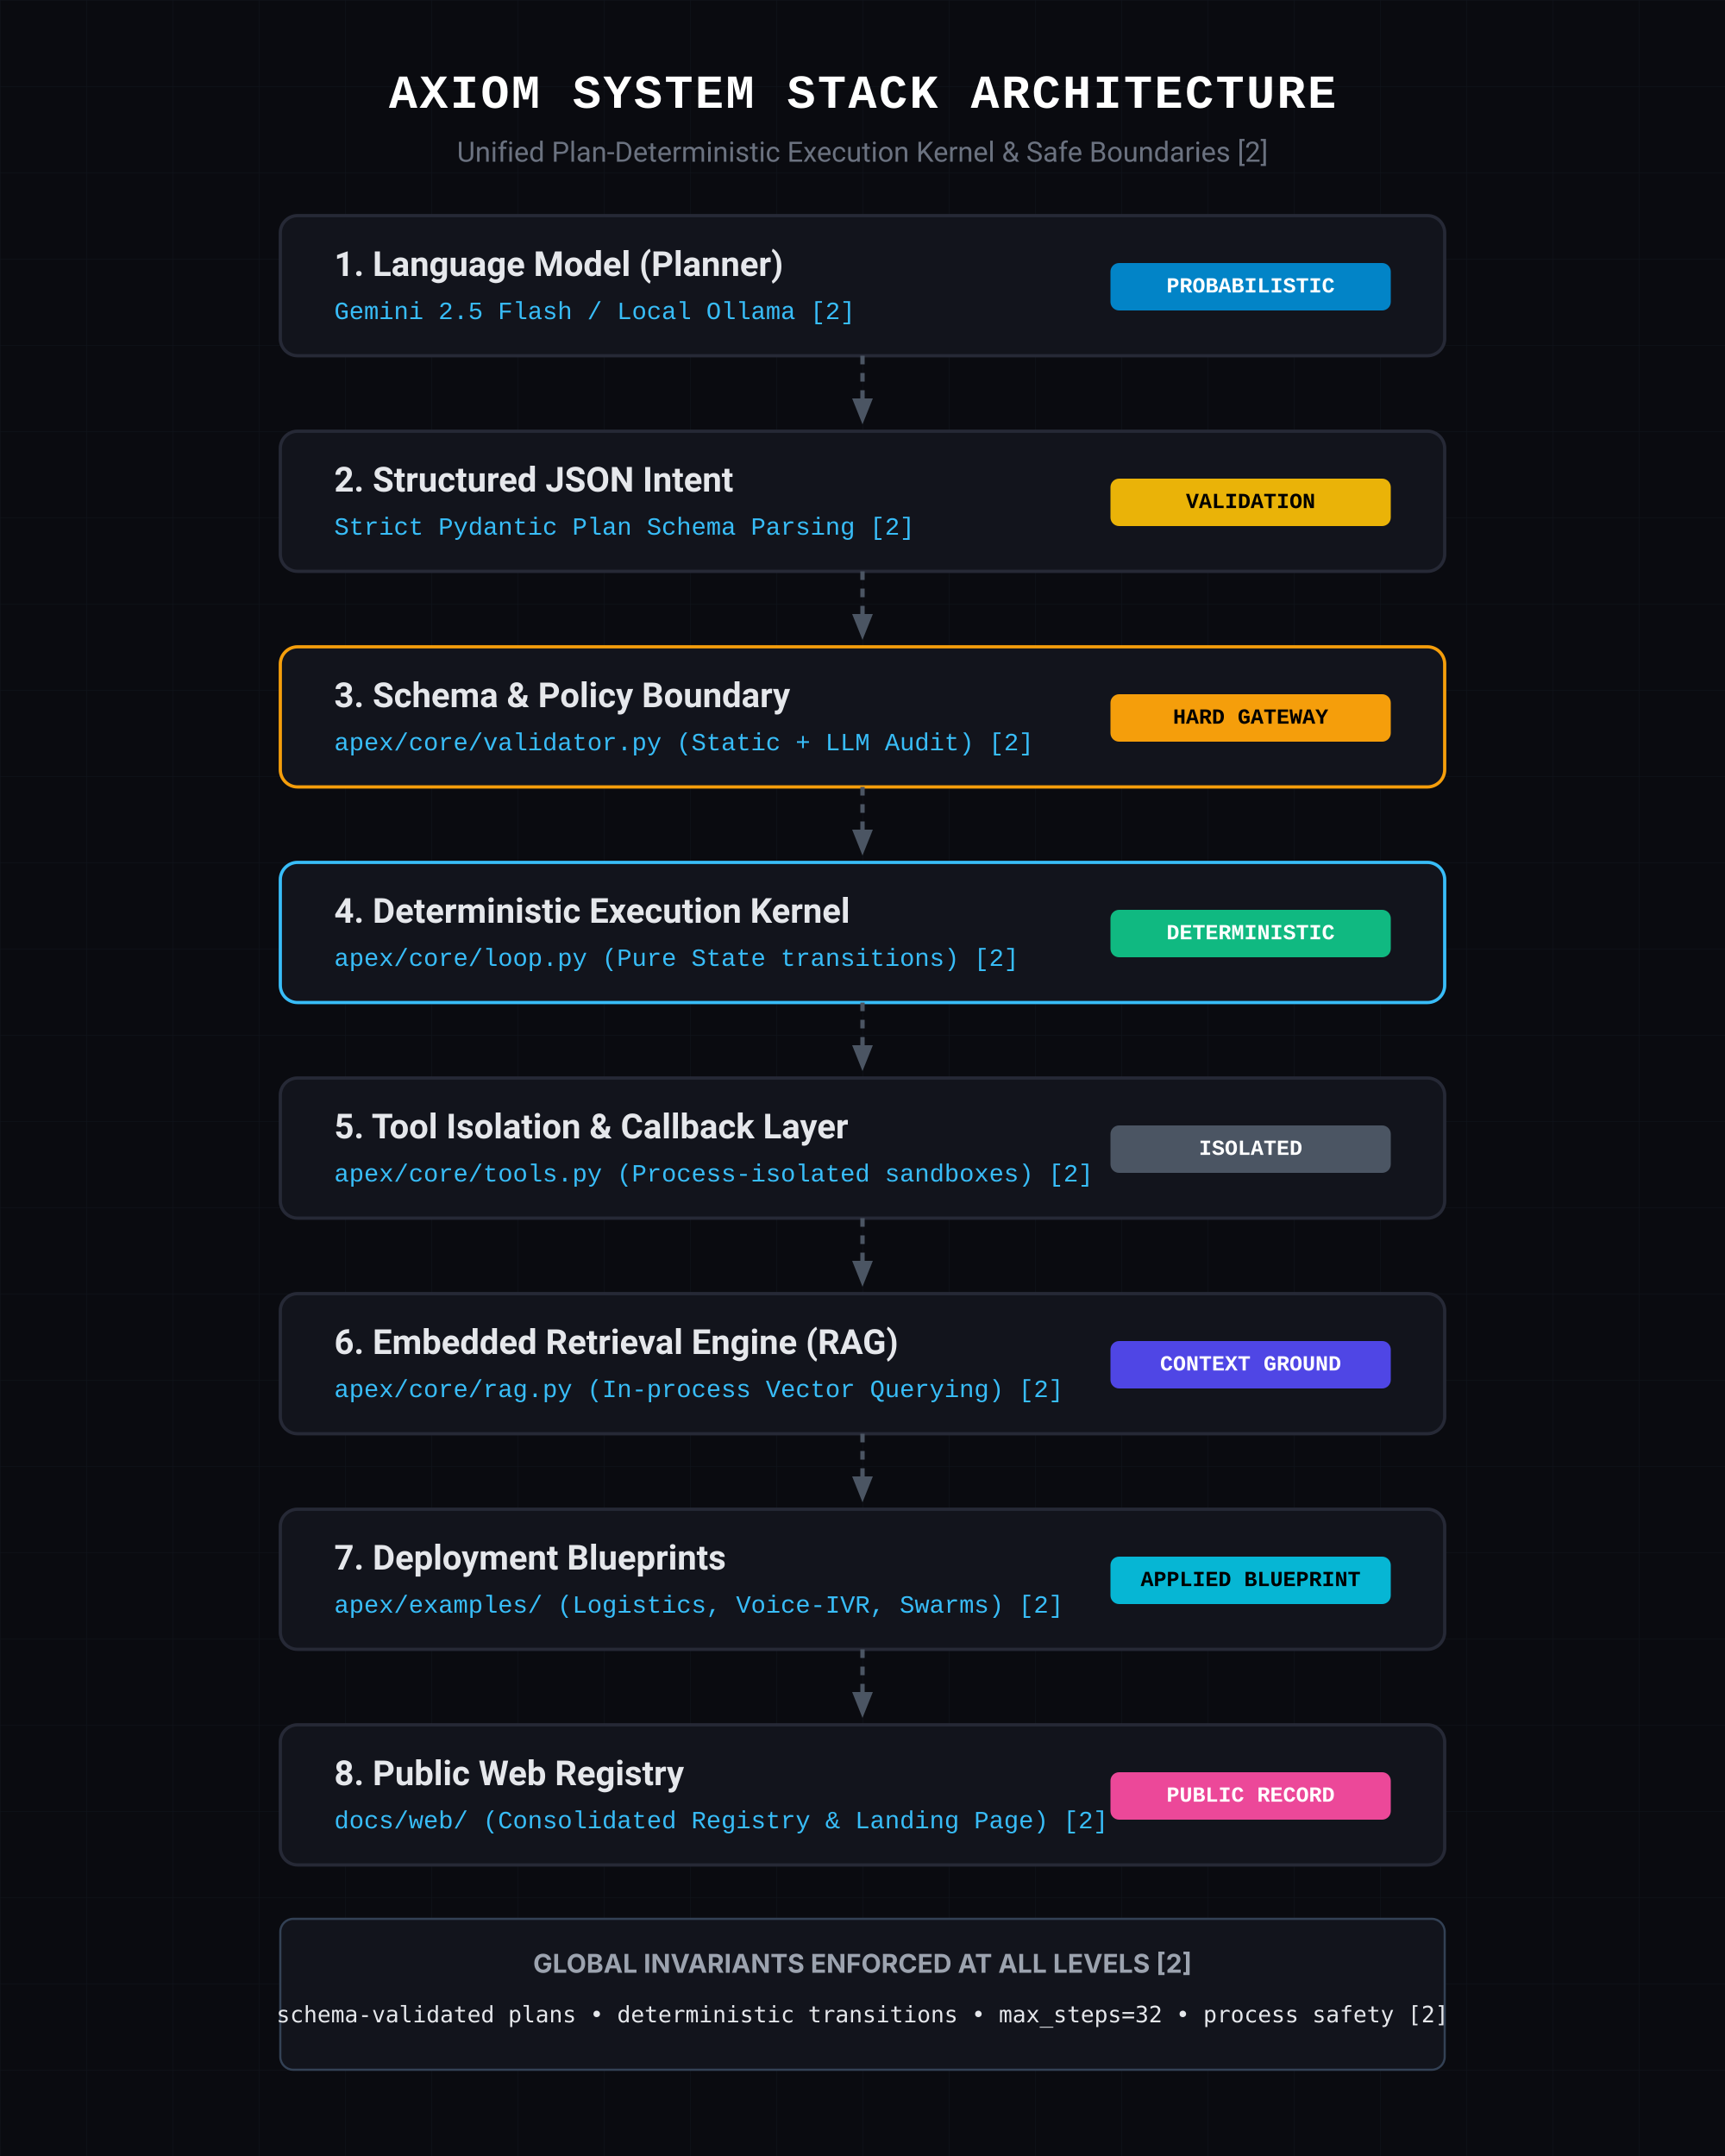
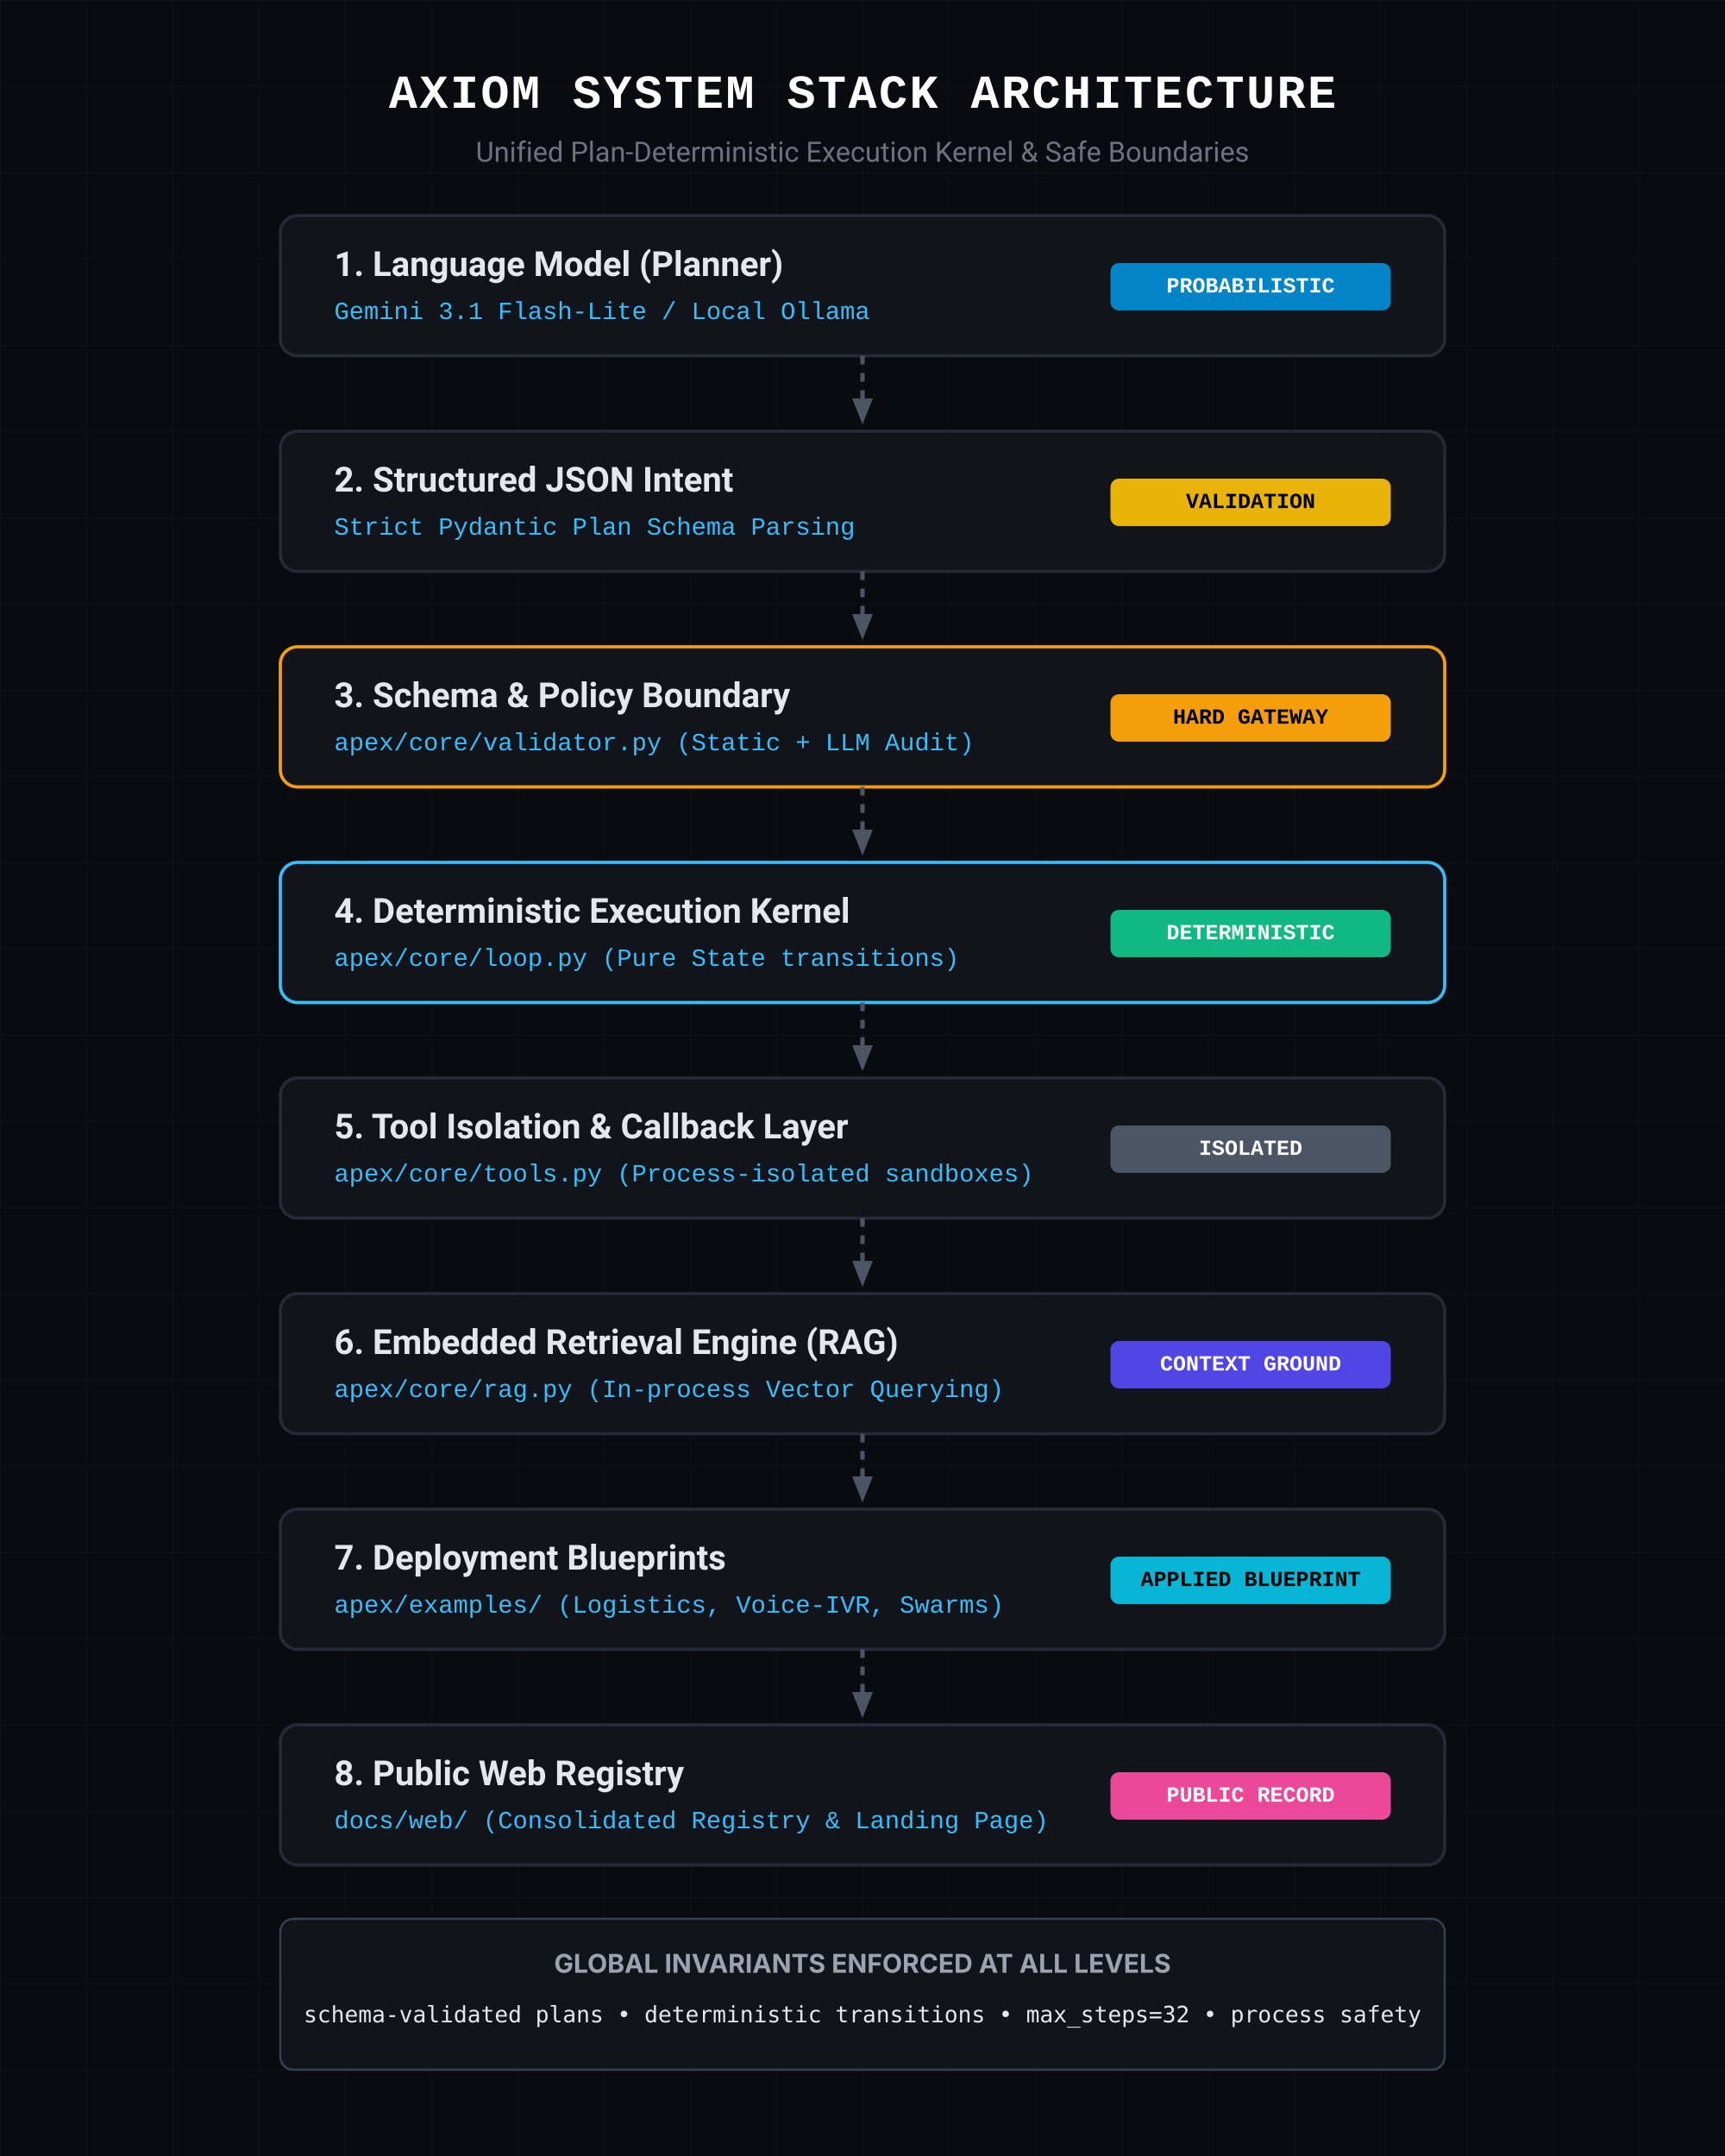
<svg xmlns="http://www.w3.org/2000/svg" viewBox="0 0 800 1000" width="100%" height="100%">
  <style>
    .bg { fill: #0a0b10; }
    .card { fill: #12141c; stroke: #262936; stroke-width: 1.5; rx: 8; ry: 8; }
    .card-active { stroke: #38bdf8; }
    .card-boundary { stroke: #f59e0b; }
    .title { font-family: 'JetBrains Mono', 'Fira Code', 'Courier New', monospace; font-size: 22px; fill: #ffffff; font-weight: bold; letter-spacing: 1px; }
    .subtitle { font-family: -apple-system, BlinkMacSystemFont, "Segoe UI", Roboto, sans-serif; font-size: 13px; fill: #6b7280; }
    .text-label { font-family: -apple-system, BlinkMacSystemFont, "Segoe UI", Roboto, sans-serif; font-size: 16px; fill: #e5e7eb; font-weight: 600; }
    .text-sub { font-family: 'JetBrains Mono', 'Fira Code', 'Courier New', monospace; font-size: 11.5px; fill: #38bdf8; }
    .arrow { stroke: #4b5563; stroke-width: 2; stroke-dasharray: 4 4; fill: none; }
    .arrow-head { fill: #4b5563; }
    .badge { font-family: 'JetBrains Mono', 'Fira Code', 'Courier New', monospace; font-size: 10px; font-weight: bold; }
  </style>
  <rect width="800" height="1000" class="bg" />
  <pattern id="grid" width="40" height="40" patternUnits="userSpaceOnUse">
    <path d="M 40 0 L 0 0 0 40" fill="none" stroke="#1f2937" stroke-width="0.5" opacity="0.3" />
  </pattern>
  <rect width="800" height="1000" fill="url(#grid)" />
  <text x="400" y="50" text-anchor="middle" class="title">AXIOM SYSTEM STACK ARCHITECTURE</text>
-   <text x="400" y="75" text-anchor="middle" class="subtitle">Unified Plan-Deterministic Execution Kernel &amp; Safe Boundaries [2]</text>
+   <text x="400" y="75" text-anchor="middle" class="subtitle">Unified Plan-Deterministic Execution Kernel &amp; Safe Boundaries</text>
  <defs>
    <marker id="arrow" viewBox="0 0 10 10" refX="6" refY="5" markerWidth="6" markerHeight="6" orient="auto-start-reverse">
      <path d="M 0 1 L 10 5 L 0 9 z" class="arrow-head" />
    </marker>
  </defs>
  <g transform="translate(130, 100)">
    <rect width="540" height="65" class="card" />
    <text x="25" y="28" class="text-label">1. Language Model (Planner)</text>
-     <text x="25" y="48" class="text-sub">Gemini 2.5 Flash / Local Ollama [2]</text>
+     <text x="25" y="48" class="text-sub">Gemini 3.1 Flash-Lite / Local Ollama</text>
    <rect x="385" y="22" width="130" height="22" rx="4" fill="#0284c7" />
    <text x="450" y="33" text-anchor="middle" dominant-baseline="central" class="badge" fill="#ffffff">PROBABILISTIC</text>
  </g>
  <path d="M 400 165 L 400 192" class="arrow" marker-end="url(#arrow)" />
  <g transform="translate(130, 200)">
    <rect width="540" height="65" class="card" />
    <text x="25" y="28" class="text-label">2. Structured JSON Intent</text>
-     <text x="25" y="48" class="text-sub">Strict Pydantic Plan Schema Parsing [2]</text>
+     <text x="25" y="48" class="text-sub">Strict Pydantic Plan Schema Parsing</text>
    <rect x="385" y="22" width="130" height="22" rx="4" fill="#eab308" />
    <text x="450" y="33" text-anchor="middle" dominant-baseline="central" class="badge" fill="#000000">VALIDATION</text>
  </g>
  <path d="M 400 265 L 400 292" class="arrow" marker-end="url(#arrow)" />
  <g transform="translate(130, 300)">
    <rect width="540" height="65" class="card card-boundary" />
    <text x="25" y="28" class="text-label" fill="#f59e0b">3. Schema &amp; Policy Boundary</text>
-     <text x="25" y="48" class="text-sub">apex/core/validator.py (Static + LLM Audit) [2]</text>
+     <text x="25" y="48" class="text-sub">apex/core/validator.py (Static + LLM Audit)</text>
    <rect x="385" y="22" width="130" height="22" rx="4" fill="#f59e0b" />
    <text x="450" y="33" text-anchor="middle" dominant-baseline="central" class="badge" fill="#000000">HARD GATEWAY</text>
  </g>
  <path d="M 400 365 L 400 392" class="arrow" marker-end="url(#arrow)" />
  <g transform="translate(130, 400)">
    <rect width="540" height="65" class="card card-active" />
    <text x="25" y="28" class="text-label" fill="#38bdf8">4. Deterministic Execution Kernel</text>
-     <text x="25" y="48" class="text-sub">apex/core/loop.py (Pure State transitions) [2]</text>
+     <text x="25" y="48" class="text-sub">apex/core/loop.py (Pure State transitions)</text>
    <rect x="385" y="22" width="130" height="22" rx="4" fill="#10b981" />
    <text x="450" y="33" text-anchor="middle" dominant-baseline="central" class="badge" fill="#ffffff">DETERMINISTIC</text>
  </g>
  <path d="M 400 465 L 400 492" class="arrow" marker-end="url(#arrow)" />
  <g transform="translate(130, 500)">
    <rect width="540" height="65" class="card" />
    <text x="25" y="28" class="text-label">5. Tool Isolation &amp; Callback Layer</text>
-     <text x="25" y="48" class="text-sub">apex/core/tools.py (Process-isolated sandboxes) [2]</text>
+     <text x="25" y="48" class="text-sub">apex/core/tools.py (Process-isolated sandboxes)</text>
    <rect x="385" y="22" width="130" height="22" rx="4" fill="#4b5563" />
    <text x="450" y="33" text-anchor="middle" dominant-baseline="central" class="badge" fill="#ffffff">ISOLATED</text>
  </g>
  <path d="M 400 565 L 400 592" class="arrow" marker-end="url(#arrow)" />
  <g transform="translate(130, 600)">
    <rect width="540" height="65" class="card" />
    <text x="25" y="28" class="text-label">6. Embedded Retrieval Engine (RAG)</text>
-     <text x="25" y="48" class="text-sub">apex/core/rag.py (In-process Vector Querying) [2]</text>
+     <text x="25" y="48" class="text-sub">apex/core/rag.py (In-process Vector Querying)</text>
    <rect x="385" y="22" width="130" height="22" rx="4" fill="#4f46e5" />
    <text x="450" y="33" text-anchor="middle" dominant-baseline="central" class="badge" fill="#ffffff">CONTEXT GROUND</text>
  </g>
  <path d="M 400 665 L 400 692" class="arrow" marker-end="url(#arrow)" />
  <g transform="translate(130, 700)">
    <rect width="540" height="65" class="card" />
    <text x="25" y="28" class="text-label">7. Deployment Blueprints</text>
-     <text x="25" y="48" class="text-sub">apex/examples/ (Logistics, Voice-IVR, Swarms) [2]</text>
+     <text x="25" y="48" class="text-sub">apex/examples/ (Logistics, Voice-IVR, Swarms)</text>
    <rect x="385" y="22" width="130" height="22" rx="4" fill="#06b6d4" />
    <text x="450" y="33" text-anchor="middle" dominant-baseline="central" class="badge" fill="#000000">APPLIED BLUEPRINT</text>
  </g>
  <path d="M 400 765 L 400 792" class="arrow" marker-end="url(#arrow)" />
  <g transform="translate(130, 800)">
    <rect width="540" height="65" class="card" />
    <text x="25" y="28" class="text-label">8. Public Web Registry</text>
-     <text x="25" y="48" class="text-sub">docs/web/ (Consolidated Registry &amp; Landing Page) [2]</text>
+     <text x="25" y="48" class="text-sub">docs/web/ (Consolidated Registry &amp; Landing Page)</text>
    <rect x="385" y="22" width="130" height="22" rx="4" fill="#ec4899" />
    <text x="450" y="33" text-anchor="middle" dominant-baseline="central" class="badge" fill="#ffffff">PUBLIC RECORD</text>
  </g>
  <g transform="translate(130, 890)">
    <rect width="540" height="70" rx="6" ry="6" fill="#12141c" stroke="#334155" stroke-width="1" />
-     <text x="270" y="25" text-anchor="middle" font-family="-apple-system, BlinkMacSystemFont, sans-serif" font-size="12px" fill="#9ca3af" font-weight="bold">GLOBAL INVARIANTS ENFORCED AT ALL LEVELS [2]</text>
-     <text x="270" y="48" text-anchor="middle" font-family="'JetBrains Mono', 'Fira Code', monospace" font-size="10.5px" fill="#e5e7eb">schema-validated plans • deterministic transitions • max_steps=32 • process safety [2]</text>
+     <text x="270" y="25" text-anchor="middle" font-family="-apple-system, BlinkMacSystemFont, sans-serif" font-size="12px" fill="#9ca3af" font-weight="bold">GLOBAL INVARIANTS ENFORCED AT ALL LEVELS</text>
+     <text x="270" y="48" text-anchor="middle" font-family="'JetBrains Mono', 'Fira Code', monospace" font-size="10.5px" fill="#e5e7eb">schema-validated plans • deterministic transitions • max_steps=32 • process safety</text>
  </g>
</svg>
